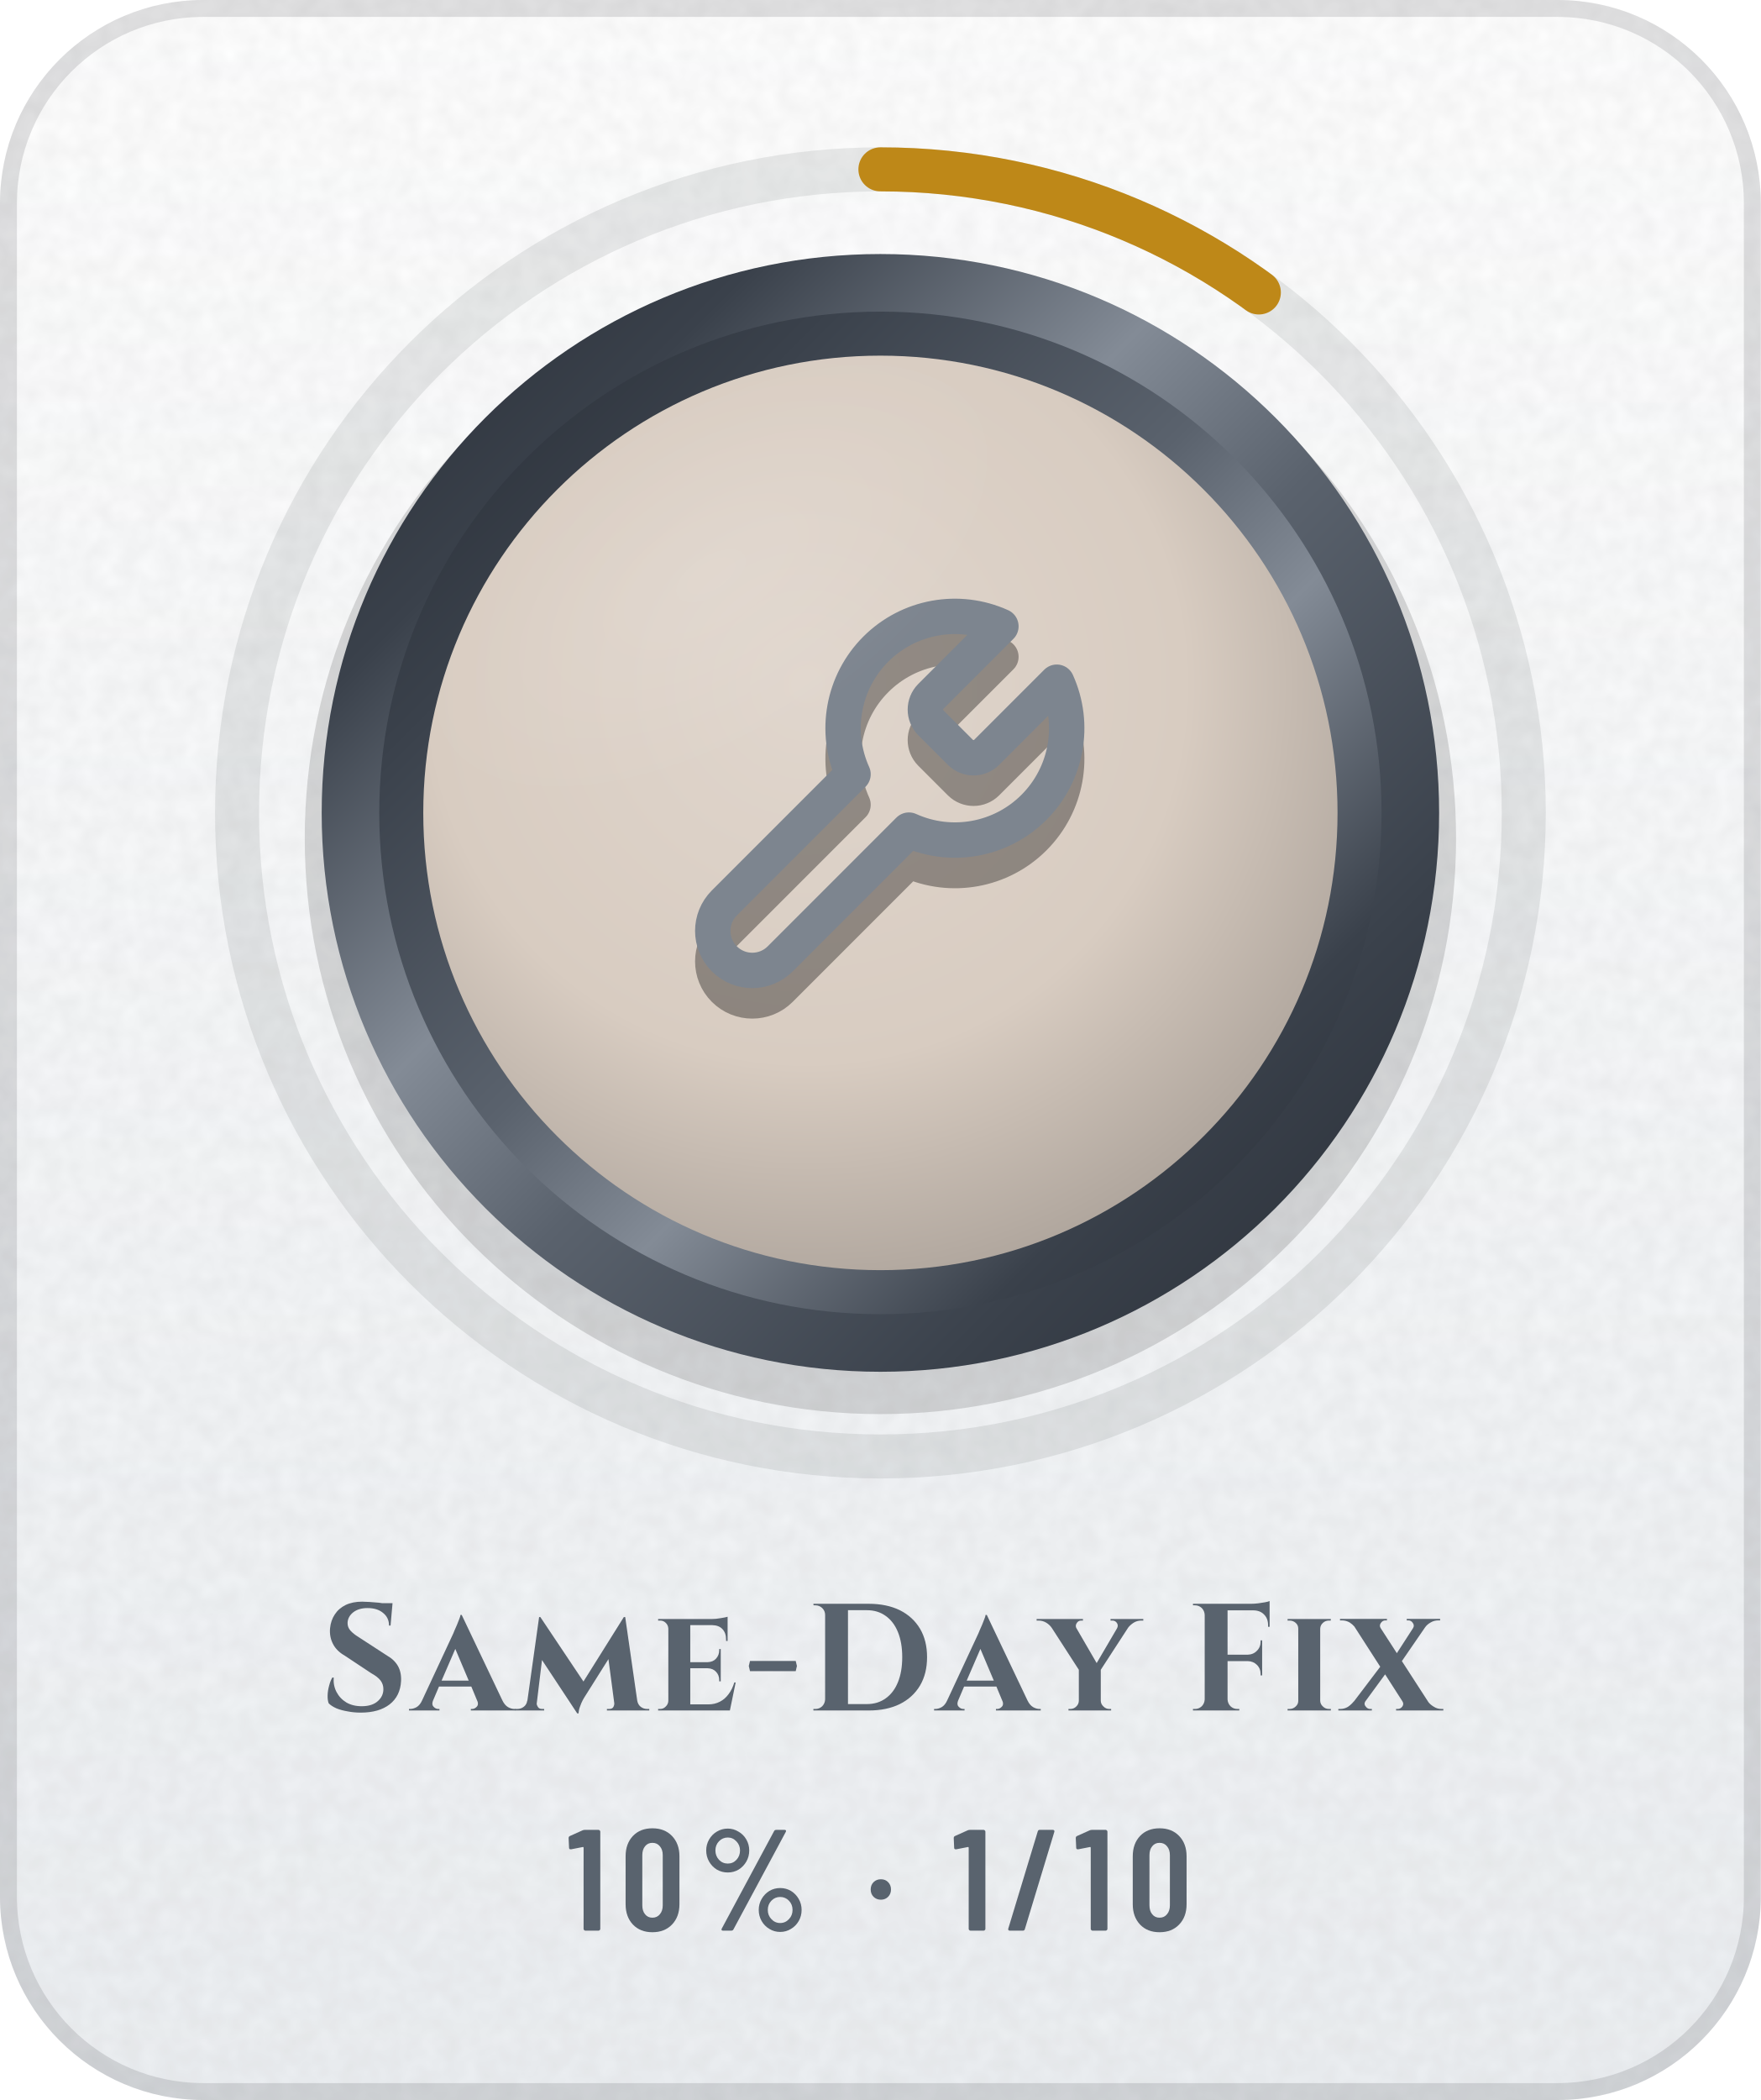
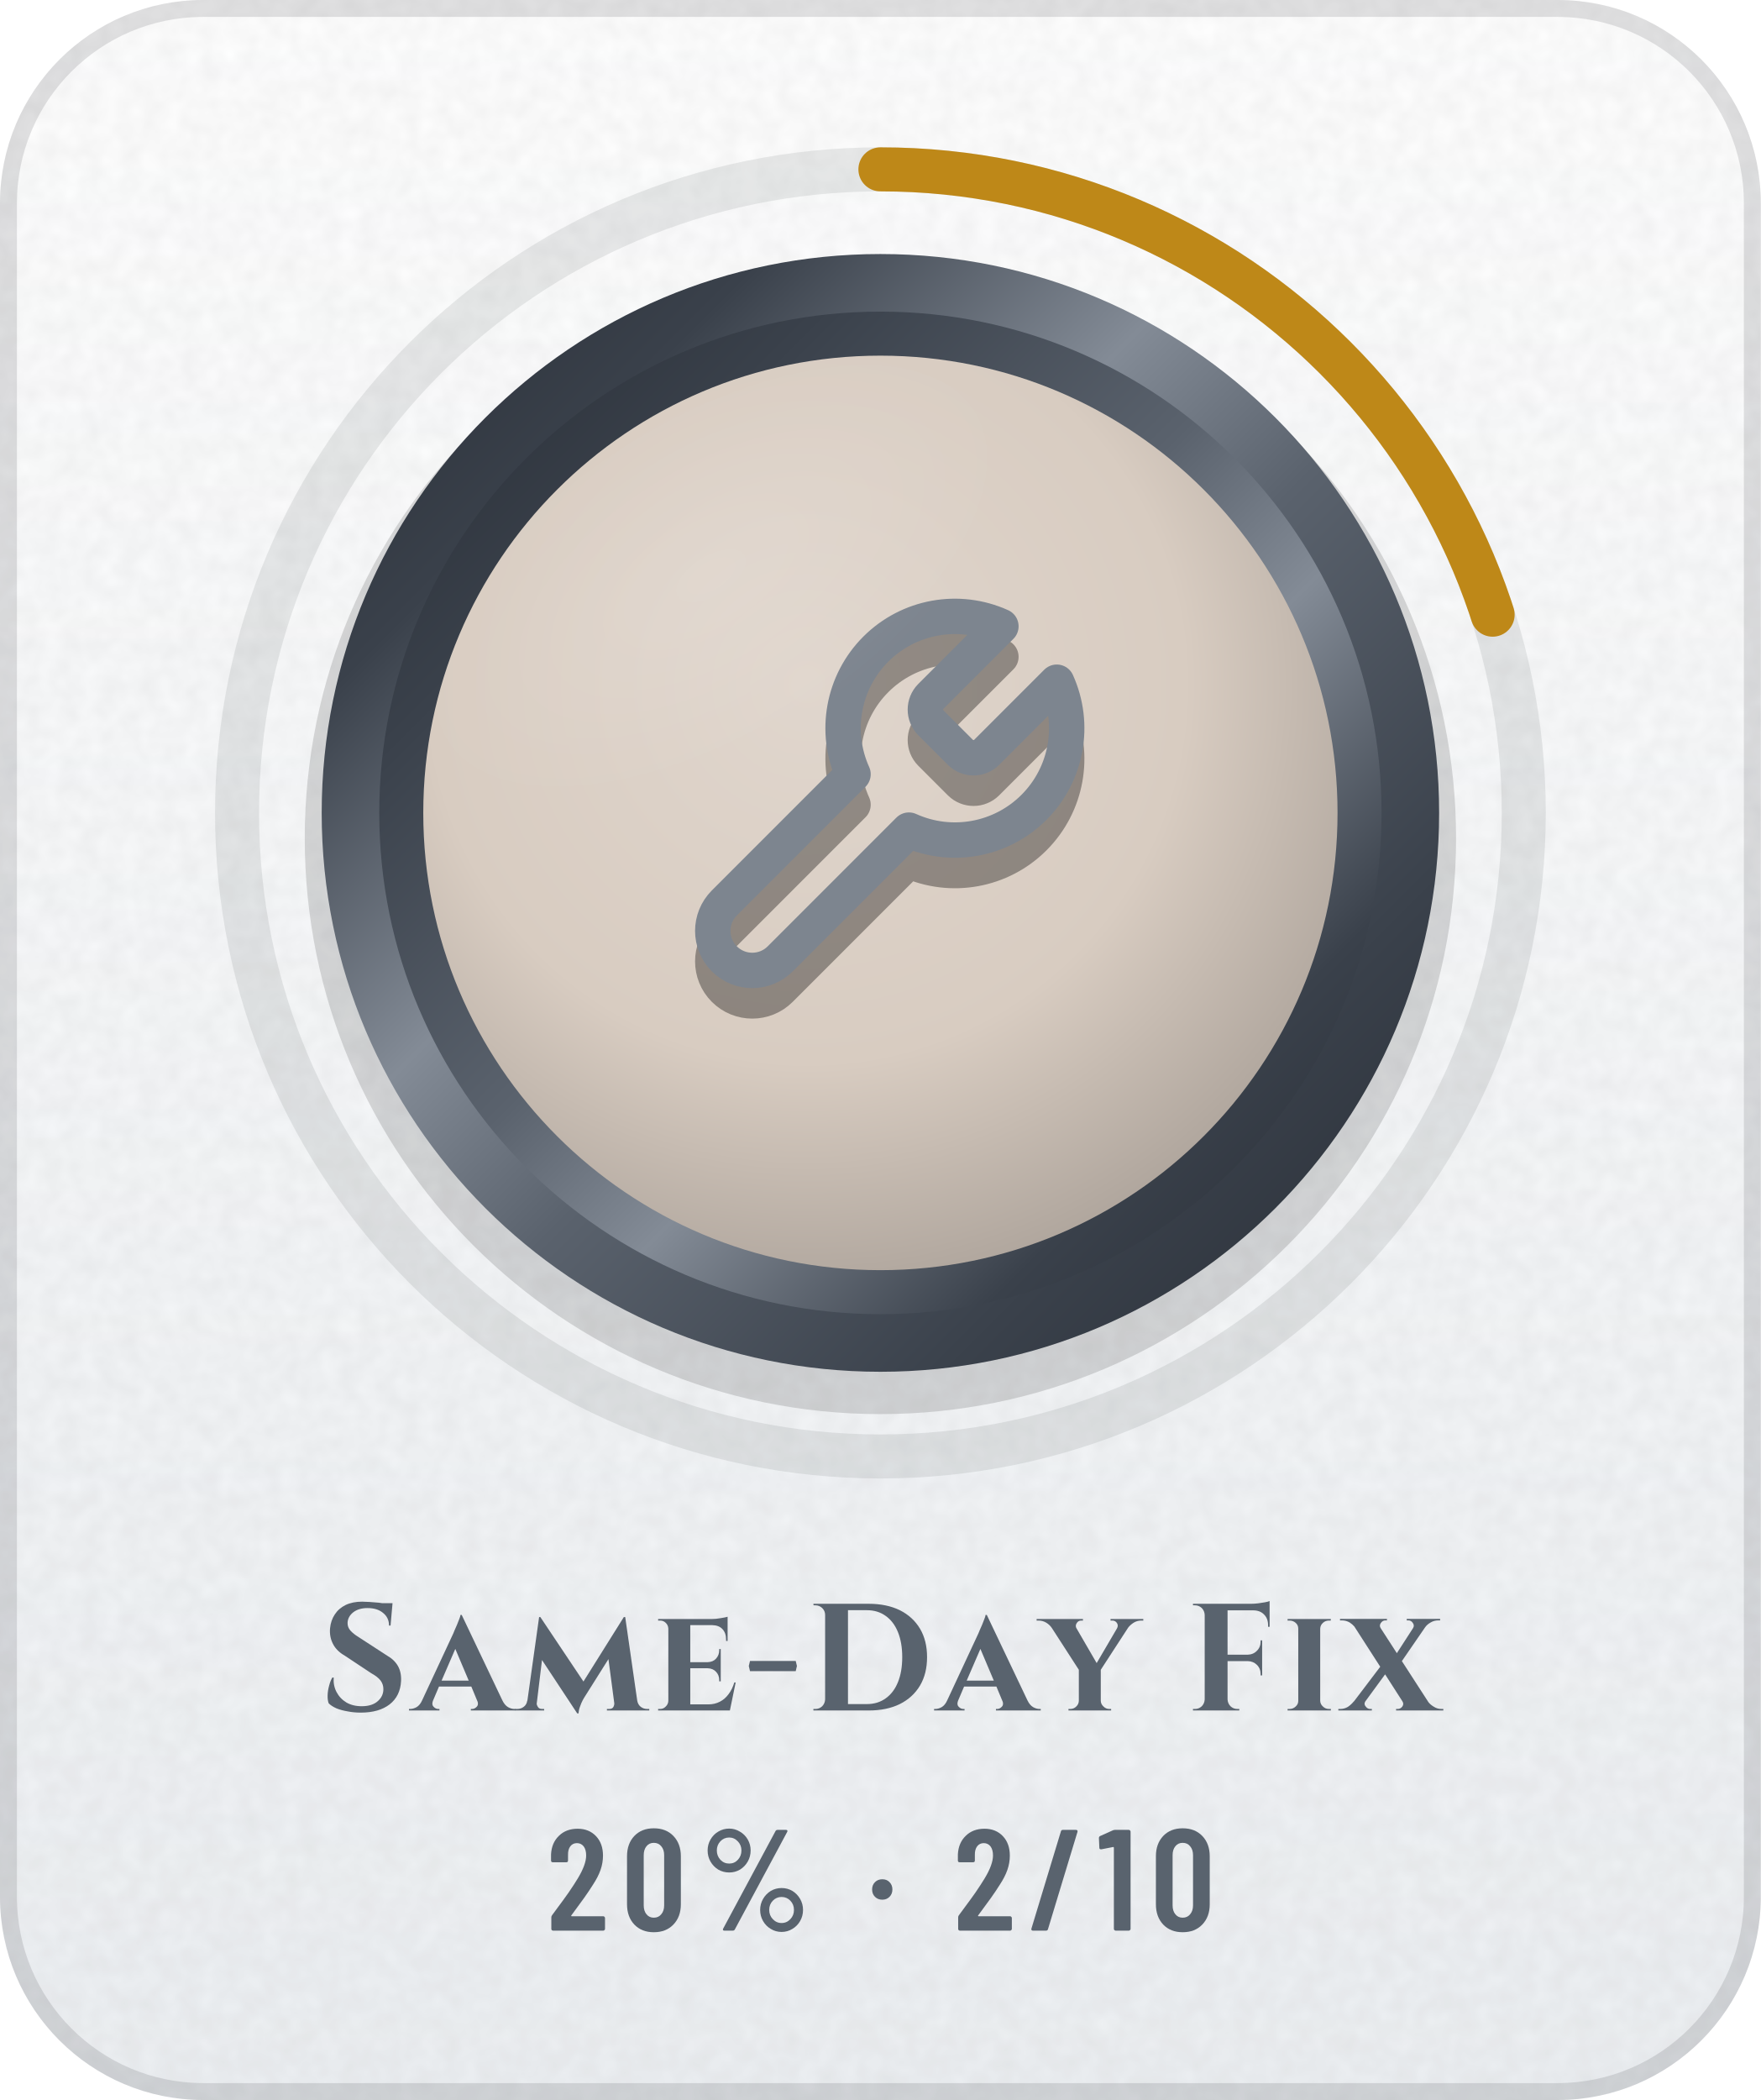
- <svg xmlns="http://www.w3.org/2000/svg" width="104" height="124" viewBox="0 0 104 124" role="img" aria-label="Same-Day Fix: 10% (1 of 10)">
+ <svg xmlns="http://www.w3.org/2000/svg" width="104" height="124" viewBox="0 0 104 124" role="img" aria-label="Same-Day Fix: 20% (2 of 10)">
  <defs>
    <linearGradient id="bg" x1="0" y1="0" x2="0" y2="1">
      <stop offset="0" stop-color="#FFFFFF" />
      <stop offset="1" stop-color="#EDF0F3" />
    </linearGradient>
    <clipPath id="card">
      <rect width="104" height="124" rx="12" />
    </clipPath>
    <filter id="grain" x="0" y="0" width="100%" height="100%">
      <feTurbulence type="fractalNoise" baseFrequency=".85" numOctaves="2" stitchTiles="stitch" />
      <feColorMatrix values="0 0 0 0 0 0 0 0 0 0 0 0 0 0 0 0 0 0 .05 0" />
    </filter>
    <radialGradient id="glow" cx=".5" cy=".5" r=".5">
      <stop offset="0" stop-color="#5A626D" stop-opacity="0" />
      <stop offset="1" stop-color="#5A626D" stop-opacity="0" />
    </radialGradient>
    <linearGradient id="mh" x1="0" y1="0" x2="1" y2="0">
      <stop offset="0" stop-color="#252A32" />
      <stop offset="0.2" stop-color="#3A414B" />
      <stop offset="0.4" stop-color="#838B96" />
      <stop offset="0.54" stop-color="#5A626D" />
      <stop offset="0.78" stop-color="#3A414B" />
      <stop offset="1" stop-color="#252A32" />
    </linearGradient>
    <linearGradient id="md" x1="0" y1="0" x2="1" y2="1">
      <stop offset="0" stop-color="#252A32" />
      <stop offset="0.2" stop-color="#3A414B" />
      <stop offset="0.4" stop-color="#838B96" />
      <stop offset="0.54" stop-color="#5A626D" />
      <stop offset="0.78" stop-color="#3A414B" />
      <stop offset="1" stop-color="#252A32" />
    </linearGradient>
    <linearGradient id="mdr" x1="1" y1="1" x2="0" y2="0">
      <stop offset="0" stop-color="#252A32" />
      <stop offset="0.2" stop-color="#3A414B" />
      <stop offset="0.4" stop-color="#838B96" />
      <stop offset="0.54" stop-color="#5A626D" />
      <stop offset="0.78" stop-color="#3A414B" />
      <stop offset="1" stop-color="#252A32" />
    </linearGradient>
    <linearGradient id="dia" x1="0" y1="0" x2="1" y2="0">
      <stop offset="0" stop-color="#2F7DD1" />
      <stop offset=".5" stop-color="#7B61E0" />
      <stop offset="1" stop-color="#C2449A" />
    </linearGradient>
    <linearGradient id="pb" x1="0" y1="0" x2="1" y2="0">
      <stop offset="0" stop-color="#8F5125" />
      <stop offset="1" stop-color="#CC8850" />
    </linearGradient>
    <linearGradient id="shg" x1="0" y1="0" x2="1" y2="0">
      <stop offset="0" stop-color="#FFFFFF" stop-opacity="0" />
      <stop offset=".5" stop-color="#FFFFFF" stop-opacity=".6" />
      <stop offset="1" stop-color="#FFFFFF" stop-opacity="0" />
    </linearGradient>
    <radialGradient id="en" cx=".42" cy=".36" r=".75">
      <stop offset="0" stop-color="#E0D6CD" />
      <stop offset=".55" stop-color="#D8CCC1" />
      <stop offset="1" stop-color="#A29991" />
    </radialGradient>
    <linearGradient id="ig" gradientUnits="userSpaceOnUse" x1="0" y1="34" x2="0" y2="62">
      <stop offset="0" stop-color="#7D858F" />
      <stop offset="1" stop-color="#4E5661" />
    </linearGradient>
    <radialGradient id="gl" cx=".5" cy=".5" r=".5">
      <stop offset="0" stop-color="#FFFFFF" stop-opacity=".45" />
      <stop offset="1" stop-color="#FFFFFF" stop-opacity="0" />
    </radialGradient>
    <clipPath id="fc">
      <circle cx="52" cy="48" r="27" />
    </clipPath>
  </defs>
  <g clip-path="url(#card)">
    <rect width="104" height="124" fill="url(#bg)" />
    <rect width="104" height="124" filter="url(#grain)" />
  </g>
  <rect x=".5" y=".5" width="103" height="123" rx="11.5" fill="none" stroke="#1F2328" stroke-opacity=".13" />
  <circle cx="52" cy="48" r="48" fill="url(#glow)" />
  <circle cx="52" cy="48" r="38" fill="none" stroke="#1F2328" stroke-opacity=".09" stroke-width="2.6" />
-   <circle cx="52" cy="48" r="38" fill="none" stroke="#BE8818" stroke-width="2.6" stroke-linecap="round" stroke-dasharray="23.9 238.8" transform="rotate(-90 52 48)" />
+   <circle cx="52" cy="48" r="38" fill="none" stroke="#BE8818" stroke-width="2.6" stroke-linecap="round" stroke-dasharray="47.8 238.8" transform="rotate(-90 52 48)" />
  <circle cx="52" cy="49.5" r="34" fill="#000000" fill-opacity=".14" />
  <circle cx="52" cy="48" r="33" fill="url(#md)" />
  <circle cx="52" cy="48" r="29.6" fill="url(#mdr)" />
  <circle cx="52" cy="48" r="27" fill="url(#en)" />
  <g transform="translate(38.8 36) scale(1.1)" fill="none" stroke="#000000" stroke-width="1.9" stroke-linecap="round" stroke-linejoin="round" stroke-opacity=".35">
    <path d="M14.7 6.3a1 1 0 0 0 0 1.4l1.6 1.6a1 1 0 0 0 1.4 0l3.77-3.77a6 6 0 0 1-7.94 7.94l-6.91 6.91a2.12 2.12 0 0 1-3-3l6.91-6.91a6 6 0 0 1 7.94-7.94l-3.76 3.76z" />
  </g>
  <g transform="translate(38.8 34.2) scale(1.1)" fill="none" stroke="url(#ig)" stroke-width="1.9" stroke-linecap="round" stroke-linejoin="round">
    <path d="M14.7 6.3a1 1 0 0 0 0 1.4l1.6 1.6a1 1 0 0 0 1.4 0l3.77-3.77a6 6 0 0 1-7.94 7.94l-6.91 6.91a2.12 2.12 0 0 1-3-3l6.91-6.91a6 6 0 0 1 7.94-7.94l-3.76 3.76z" />
  </g>
  <g clip-path="url(#fc)">
    <ellipse cx="42" cy="34" rx="20" ry="10" transform="rotate(-32 42 34)" fill="url(#gl)" opacity=".25" />
  </g>
  <g transform="translate(18.9 101) scale(0.009 -0.009)" fill="#59636E">
    <use href="#s83" x="0" />
    <use href="#s97" x="611" />
    <use href="#s109" x="1289" />
    <use href="#s101" x="2185" />
    <use href="#s45" x="2782" />
    <use href="#s68" x="3196" />
    <use href="#s97" x="4057" />
    <use href="#s121" x="4734" />
    <use href="#s70" x="5687" />
    <use href="#s105" x="6316" />
    <use href="#s120" x="6702" />
  </g>
-   <g transform="translate(33.5 114) scale(0.0085 -0.0085)" fill="#59636E">
-     <use href="#m49" x="0" />
-     <use href="#m48" x="368" />
-     <use href="#m37" x="912" />
-     <use href="#m183" x="2072" />
-     <use href="#m49" x="2676" />
-     <use href="#m47" x="3044" />
-     <use href="#m49" x="3524" />
-     <use href="#m48" x="3892" />
+   <g transform="translate(32.3 114) scale(0.0085 -0.0085)" fill="#59636E">
+     <use href="#m50" x="0" />
+     <use href="#m48" x="519" />
+     <use href="#m37" x="1063" />
+     <use href="#m183" x="2223" />
+     <use href="#m50" x="2827" />
+     <use href="#m47" x="3346" />
+     <use href="#m49" x="3826" />
+     <use href="#m48" x="4194" />
  </g>
  <defs>
    <path id="m37" d="M54 557Q54 598 74 633Q94 668 128 688Q163 709 204 709Q244 709 278 688Q313 668 333 633Q353 598 353 557Q353 515 333 480Q313 445 279 424Q245 404 204 404Q163 404 128 424Q94 445 74 480Q54 515 54 557ZM162 14 526 692Q530 700 541 700H599Q606 700 608 696Q610 692 607 686L243 8Q239 0 228 0H170Q163 0 161 4Q159 8 162 14ZM289 557Q289 594 264 620Q239 647 204 647Q168 647 143 621Q118 595 118 557Q118 519 143 492Q168 466 204 466Q240 466 264 492Q289 519 289 557ZM419 144Q419 185 439 220Q459 255 493 276Q527 296 568 296Q609 296 643 276Q677 255 697 220Q717 185 717 144Q717 102 697 67Q677 32 643 12Q609 -9 568 -9Q527 -9 493 12Q459 32 439 67Q419 102 419 144ZM654 144Q654 182 629 208Q604 234 568 234Q532 234 507 208Q482 182 482 144Q482 106 507 80Q532 53 568 53Q604 53 629 80Q654 106 654 144Z" />
    <path id="m47" d="M21 14 226 690Q229 700 239 700H331Q337 700 340 696Q343 692 341 686L136 10Q133 0 123 0H31Q25 0 22 4Q19 8 21 14Z" />
    <path id="m48" d="M38 183V517Q38 604 89 658Q140 711 224 711Q309 711 360 658Q412 604 412 517V183Q412 96 360 42Q309 -11 224 -11Q140 -11 89 42Q38 96 38 183ZM296 176V524Q296 563 276 586Q257 610 224 610Q192 610 173 586Q154 563 154 524V176Q154 137 173 114Q192 90 224 90Q257 90 276 114Q296 137 296 176Z" />
    <path id="m49" d="M122 700H218Q223 700 226 696Q230 693 230 688V12Q230 7 226 4Q223 0 218 0H126Q121 0 118 4Q114 7 114 12V576Q114 578 112 580Q111 582 109 581L27 565H24Q13 565 13 576L10 643Q10 653 18 657L107 697Q114 700 122 700Z" />
+     <path id="m50" d="M173 100H392Q397 100 400 96Q404 93 404 88V12Q404 7 400 4Q397 0 392 0H43Q38 0 34 4Q31 7 31 12V92Q31 101 36 107L75 160Q114 212 152 266Q189 320 215 363Q273 459 273 522Q273 562 256 585Q238 608 209 608Q180 608 163 586Q146 563 147 526V487Q147 482 144 478Q140 475 135 475H41Q36 475 32 478Q29 482 29 487V530Q33 610 84 659Q134 708 214 708Q293 708 342 656Q390 605 390 521Q390 471 373 422Q356 373 319 317Q294 277 260 229Q225 181 214 166Q184 126 170 106Q168 104 169 102Q170 100 173 100Z" />
    <path id="m183" d="M37 286Q37 317 57 337Q77 357 108 357Q139 357 158 337Q178 317 178 286Q178 255 158 235Q138 215 108 215Q77 215 57 235Q37 255 37 286Z" />
    <path id="s45" d="M40 325H340L348 292L340 258H40L32 292Z" />
    <path id="s68" d="M405 700Q523 700 609 658Q695 615 742 536Q788 458 788 350Q788 242 742 164Q695 85 609 42Q523 0 405 0H42V10H55Q81 10 100 28Q118 47 119 73V627Q119 653 100 672Q81 690 55 690H43L42 700ZM269 658V42H393Q465 42 517 80Q569 117 597 186Q625 255 625 350Q625 445 597 514Q569 583 517 620Q465 658 393 658Z" />
    <path id="s70" d="M496 460V230H486V238Q486 275 462 299Q438 323 401 324H269V73Q270 47 288 28Q307 10 333 10H346V0H42V10H55Q81 10 100 28Q118 47 119 73V627Q118 653 100 672Q81 690 55 690H42V700H423Q445 700 470 703Q494 706 515 710Q536 714 545 718V549H535V559Q535 604 508 630Q482 657 437 657H269V366H401Q438 367 462 392Q486 416 486 453V460Z" />
    <path id="s83" d="M277 714Q297 714 326 712Q356 710 388 707Q399 705 409 704H476L475 692Q475 692 475 692L463 557H453Q453 609 414 640Q376 672 312 672Q254 672 218 644Q183 616 181 576Q180 546 200 524Q220 502 251 483L442 359Q488 333 512 291Q535 249 532 193Q527 95 457 40Q387 -14 267 -14Q223 -14 182 -6Q140 1 108 14Q76 28 57 47Q49 69 50 100Q51 131 60 163Q68 195 81 216H90Q86 165 108 122Q131 78 174 52Q218 27 278 28Q344 29 380 62Q416 94 416 140Q416 171 398 196Q379 221 337 244L162 360Q109 390 85 437Q61 484 66 539Q71 591 97 630Q123 670 168 692Q214 714 277 714Z" />
    <path id="s97" d="M319 627 586 66Q601 35 623 22Q645 10 665 10H673V0H379V10H387Q404 10 418 25Q429 36 424 56L382 157H170L130 63Q121 38 134 25Q148 10 165 10H173V0H-27V10H-19Q1 10 23 22Q45 35 59 66L264 506Q266 512 273 528Q280 543 288 562Q296 582 303 600Q310 617 311 627ZM187 196H365L277 404Z" />
    <path id="s101" d="M543 184 505 0H34V10H47Q69 10 84 26Q100 41 101 63V537Q100 560 84 575Q69 590 47 590H34V600H385Q414 600 446 606Q478 611 490 615V456H480V465Q480 509 456 534Q433 559 389 560H245V317H359Q394 318 414 340Q435 363 435 396V403H445V191H435V199Q435 232 414 254Q394 276 359 277H245V40H363Q406 40 440 58Q473 75 497 108Q521 140 534 184Z" />
    <path id="s105" d="M104 63V537Q104 560 87 575Q70 590 46 590H34V600H318L317 590H306Q282 590 266 575Q249 560 248 537V63Q249 41 266 26Q282 10 306 10H318V0H34V10H47Q70 10 87 26Q104 41 104 63Z" />
    <path id="s109" d="M705 613H714L793 64Q798 38 816 24Q835 10 858 10H872V0H594V10H608Q630 10 637 24Q644 39 642 50L604 337L444 83L435 67Q426 50 418 27Q409 4 408 -19H399L168 331L133 43Q134 35 140 25Q148 10 168 10H182V0H-8V10H5Q30 10 48 24Q67 38 71 64H72L149 613H157L440 190Z" />
    <path id="s120" d="M401 61 288 237 157 58Q148 41 160 27Q172 10 190 10H201V0H-19V10H-7Q21 10 44 24Q66 39 82 59H83L256 287L86 551Q74 565 56 577Q32 591 4 591H-8V601H300V591H289Q272 591 260 574Q248 557 259 540L365 376L471 540Q482 557 470 574Q459 591 441 591H430V601H649V591H636Q609 591 586 577Q563 564 550 545L398 324L572 55Q585 38 607 25Q630 10 658 10H670V0H360V10H371Q389 10 401 26Q413 43 401 61Z" />
    <path id="s121" d="M496 538Q507 557 496 574Q485 590 466 590H454V600H669V590H656Q629 590 606 576Q584 562 570 544L390 267V63Q391 41 408 26Q424 10 446 10H458V0H178V10H190Q213 10 229 26Q245 41 246 63V267L69 541Q55 562 32 576Q9 590 -19 590H-31V600H273V590H262Q242 590 232 573Q222 558 229 542L363 311L496 538Z" />
  </defs>
</svg>
